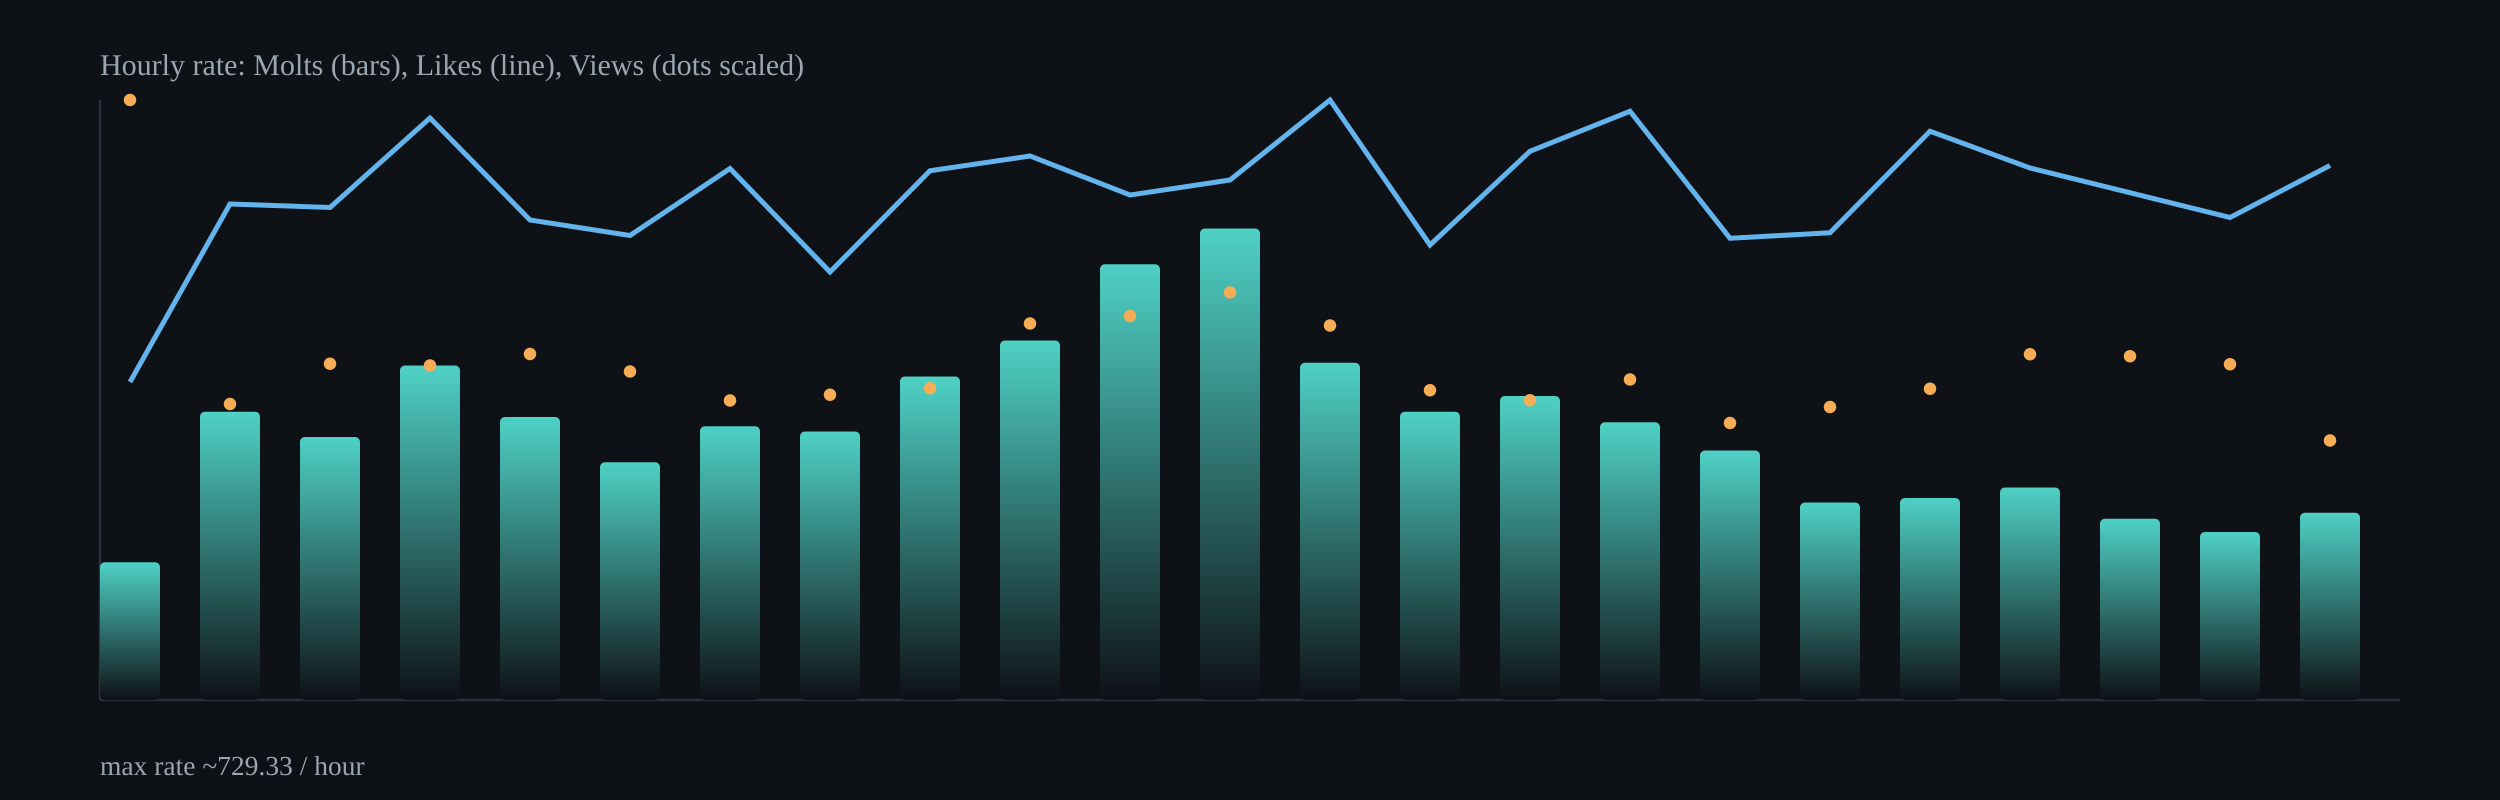
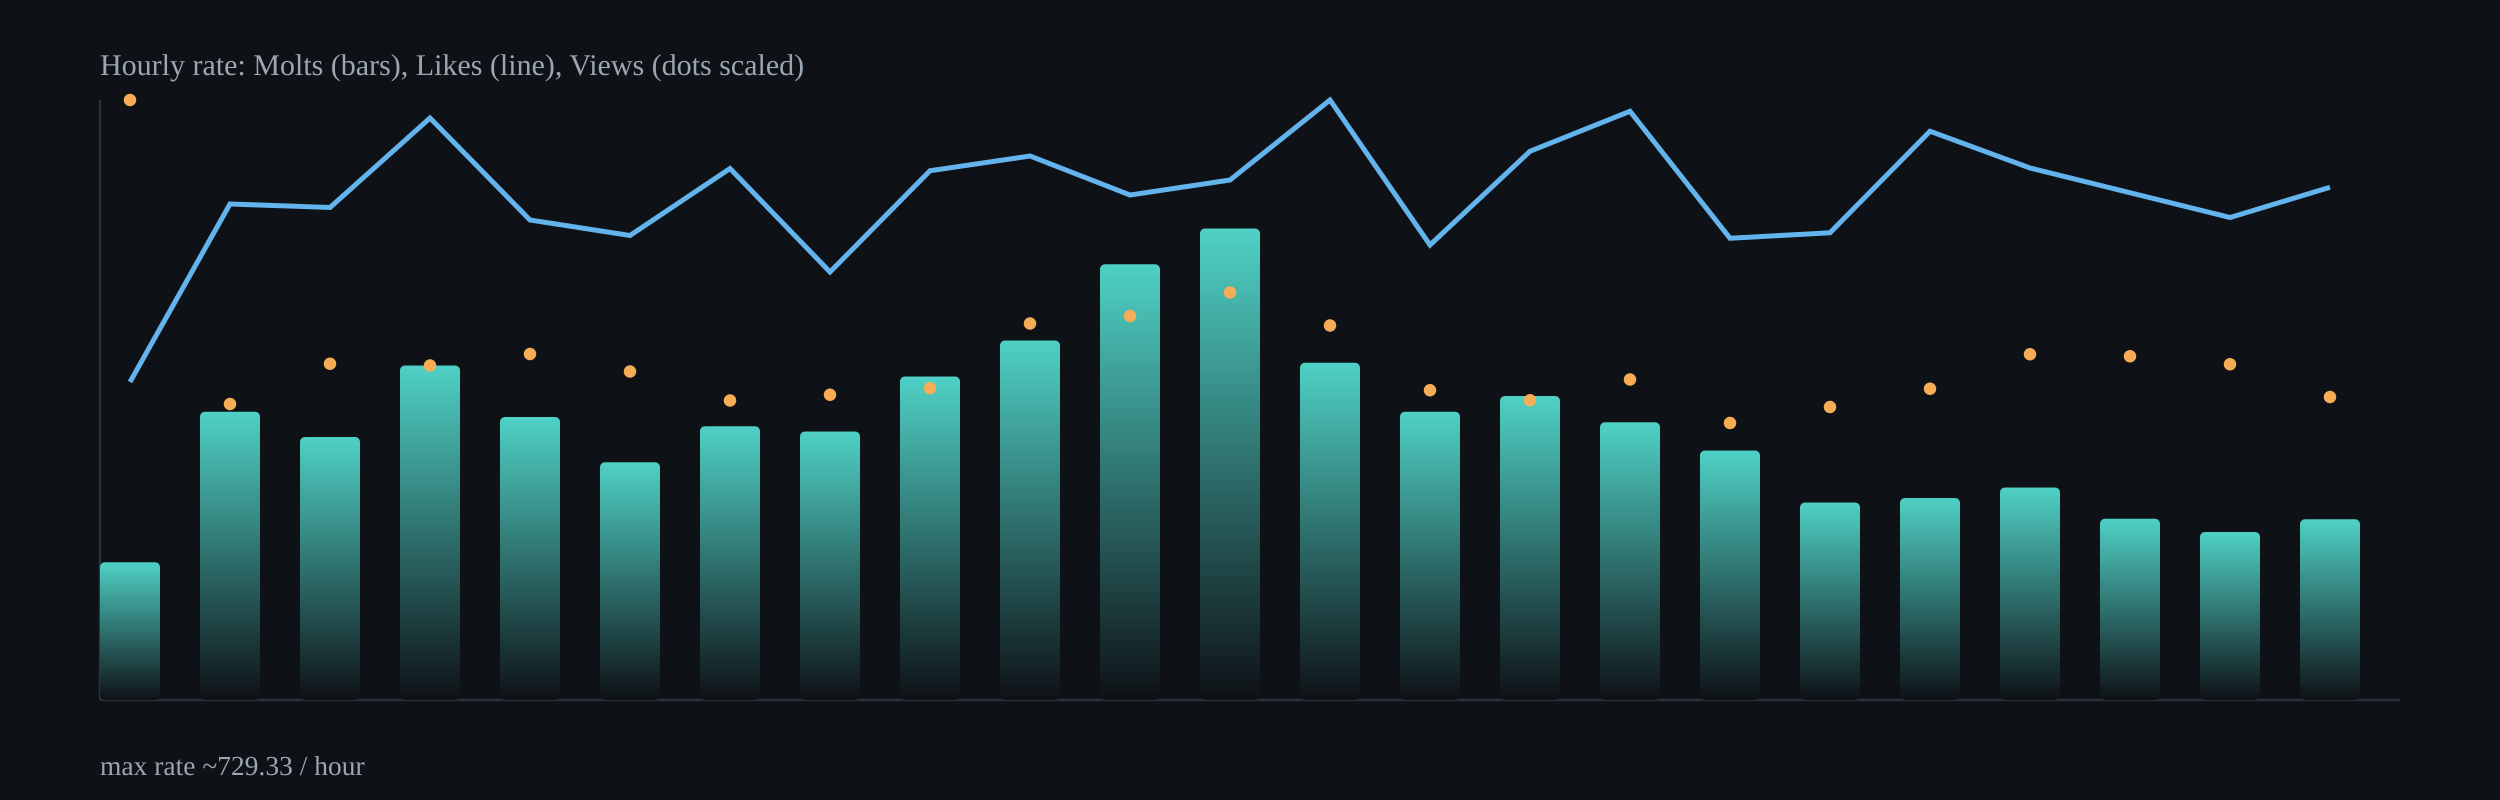
<svg xmlns="http://www.w3.org/2000/svg" width="1000" height="320" viewBox="0 0 1000 320">
  <defs>
    <linearGradient id="barGrad" x1="0" x2="0" y1="0" y2="1">
      <stop offset="0%" stop-color="#4fd1c5" />
      <stop offset="100%" stop-color="#0e1116" />
    </linearGradient>
  </defs>
  <rect x="0" y="0" width="1000" height="320" fill="#0e1116" />
  <g stroke="#2b313b" stroke-width="1">
    <line x1="40" y1="280" x2="960" y2="280" />
    <line x1="40" y1="40" x2="40" y2="280" />
  </g>
  <rect x="40.0" y="224.9" width="24.0" height="55.1" rx="2" fill="url(#barGrad)" />
  <rect x="80.0" y="164.7" width="24.0" height="115.3" rx="2" fill="url(#barGrad)" />
  <rect x="120.0" y="174.8" width="24.0" height="105.2" rx="2" fill="url(#barGrad)" />
  <rect x="160.0" y="146.2" width="24.0" height="133.8" rx="2" fill="url(#barGrad)" />
  <rect x="200.0" y="166.8" width="24.0" height="113.2" rx="2" fill="url(#barGrad)" />
  <rect x="240.0" y="184.9" width="24.0" height="95.1" rx="2" fill="url(#barGrad)" />
  <rect x="280.0" y="170.5" width="24.0" height="109.5" rx="2" fill="url(#barGrad)" />
  <rect x="320.0" y="172.6" width="24.0" height="107.4" rx="2" fill="url(#barGrad)" />
  <rect x="360.0" y="150.6" width="24.0" height="129.4" rx="2" fill="url(#barGrad)" />
  <rect x="400.0" y="136.2" width="24.0" height="143.8" rx="2" fill="url(#barGrad)" />
  <rect x="440.0" y="105.7" width="24.0" height="174.3" rx="2" fill="url(#barGrad)" />
  <rect x="480.0" y="91.4" width="24.0" height="188.6" rx="2" fill="url(#barGrad)" />
  <rect x="520.0" y="145.1" width="24.0" height="134.9" rx="2" fill="url(#barGrad)" />
  <rect x="560.0" y="164.7" width="24.0" height="115.3" rx="2" fill="url(#barGrad)" />
  <rect x="600.0" y="158.4" width="24.0" height="121.6" rx="2" fill="url(#barGrad)" />
  <rect x="640.0" y="168.9" width="24.0" height="111.1" rx="2" fill="url(#barGrad)" />
  <rect x="680.0" y="180.2" width="24.0" height="99.8" rx="2" fill="url(#barGrad)" />
  <rect x="720.0" y="201.0" width="24.0" height="79.0" rx="2" fill="url(#barGrad)" />
  <rect x="760.0" y="199.2" width="24.0" height="80.8" rx="2" fill="url(#barGrad)" />
  <rect x="800.0" y="195.0" width="24.0" height="85.0" rx="2" fill="url(#barGrad)" />
  <rect x="840.0" y="207.5" width="24.0" height="72.5" rx="2" fill="url(#barGrad)" />
  <rect x="880.0" y="212.8" width="24.0" height="67.2" rx="2" fill="url(#barGrad)" />
-   <rect x="920.0" y="205.1" width="24.0" height="74.9" rx="2" fill="url(#barGrad)" />
-   <polyline fill="none" stroke="#63b3ed" stroke-width="2" points="52.0,152.8 92.0,81.6 132.0,83.0 172.0,47.2 212.0,88.0 252.0,94.2 292.0,67.4 332.0,108.8 372.0,68.3 412.0,62.4 452.0,78.0 492.0,72.0 532.0,40.0 572.0,98.0 612.0,60.5 652.0,44.5 692.0,95.3 732.0,93.1 772.0,52.5 812.0,67.2 852.0,77.1 892.0,87.0 932.0,66.2" />
+   <rect x="920.0" y="207.7" width="24.0" height="72.3" rx="2" fill="url(#barGrad)" />
+   <polyline fill="none" stroke="#63b3ed" stroke-width="2" points="52.0,152.8 92.0,81.6 132.0,83.0 172.0,47.2 212.0,88.0 252.0,94.2 292.0,67.4 332.0,108.8 372.0,68.3 412.0,62.4 452.0,78.0 492.0,72.0 532.0,40.0 572.0,98.0 612.0,60.5 652.0,44.5 692.0,95.3 732.0,93.1 772.0,52.5 812.0,67.2 852.0,77.1 892.0,87.0 932.0,74.9" />
  <circle cx="52.0" cy="40.0" r="2.5" fill="#f6ad55" />
  <circle cx="92.0" cy="161.6" r="2.5" fill="#f6ad55" />
  <circle cx="132.0" cy="145.5" r="2.5" fill="#f6ad55" />
  <circle cx="172.0" cy="146.2" r="2.5" fill="#f6ad55" />
  <circle cx="212.0" cy="141.6" r="2.5" fill="#f6ad55" />
  <circle cx="252.0" cy="148.6" r="2.5" fill="#f6ad55" />
  <circle cx="292.0" cy="160.2" r="2.5" fill="#f6ad55" />
  <circle cx="332.0" cy="157.9" r="2.5" fill="#f6ad55" />
  <circle cx="372.0" cy="155.3" r="2.5" fill="#f6ad55" />
  <circle cx="412.0" cy="129.4" r="2.5" fill="#f6ad55" />
  <circle cx="452.0" cy="126.4" r="2.5" fill="#f6ad55" />
  <circle cx="492.0" cy="117.0" r="2.5" fill="#f6ad55" />
  <circle cx="532.0" cy="130.2" r="2.5" fill="#f6ad55" />
  <circle cx="572.0" cy="156.1" r="2.5" fill="#f6ad55" />
  <circle cx="612.0" cy="160.1" r="2.5" fill="#f6ad55" />
  <circle cx="652.0" cy="151.8" r="2.5" fill="#f6ad55" />
  <circle cx="692.0" cy="169.2" r="2.5" fill="#f6ad55" />
  <circle cx="732.0" cy="162.8" r="2.5" fill="#f6ad55" />
  <circle cx="772.0" cy="155.5" r="2.5" fill="#f6ad55" />
  <circle cx="812.0" cy="141.7" r="2.5" fill="#f6ad55" />
  <circle cx="852.0" cy="142.5" r="2.5" fill="#f6ad55" />
  <circle cx="892.0" cy="145.7" r="2.5" fill="#f6ad55" />
-   <circle cx="932.0" cy="176.2" r="2.5" fill="#f6ad55" />
+   <circle cx="932.0" cy="158.8" r="2.5" fill="#f6ad55" />
  <text x="40" y="30" fill="#9aa6b2" font-size="12">Hourly rate: Molts (bars), Likes (line), Views (dots scaled)</text>
  <text x="40" y="310" fill="#9aa6b2" font-size="11">max rate ~729.33 / hour</text>
</svg>
